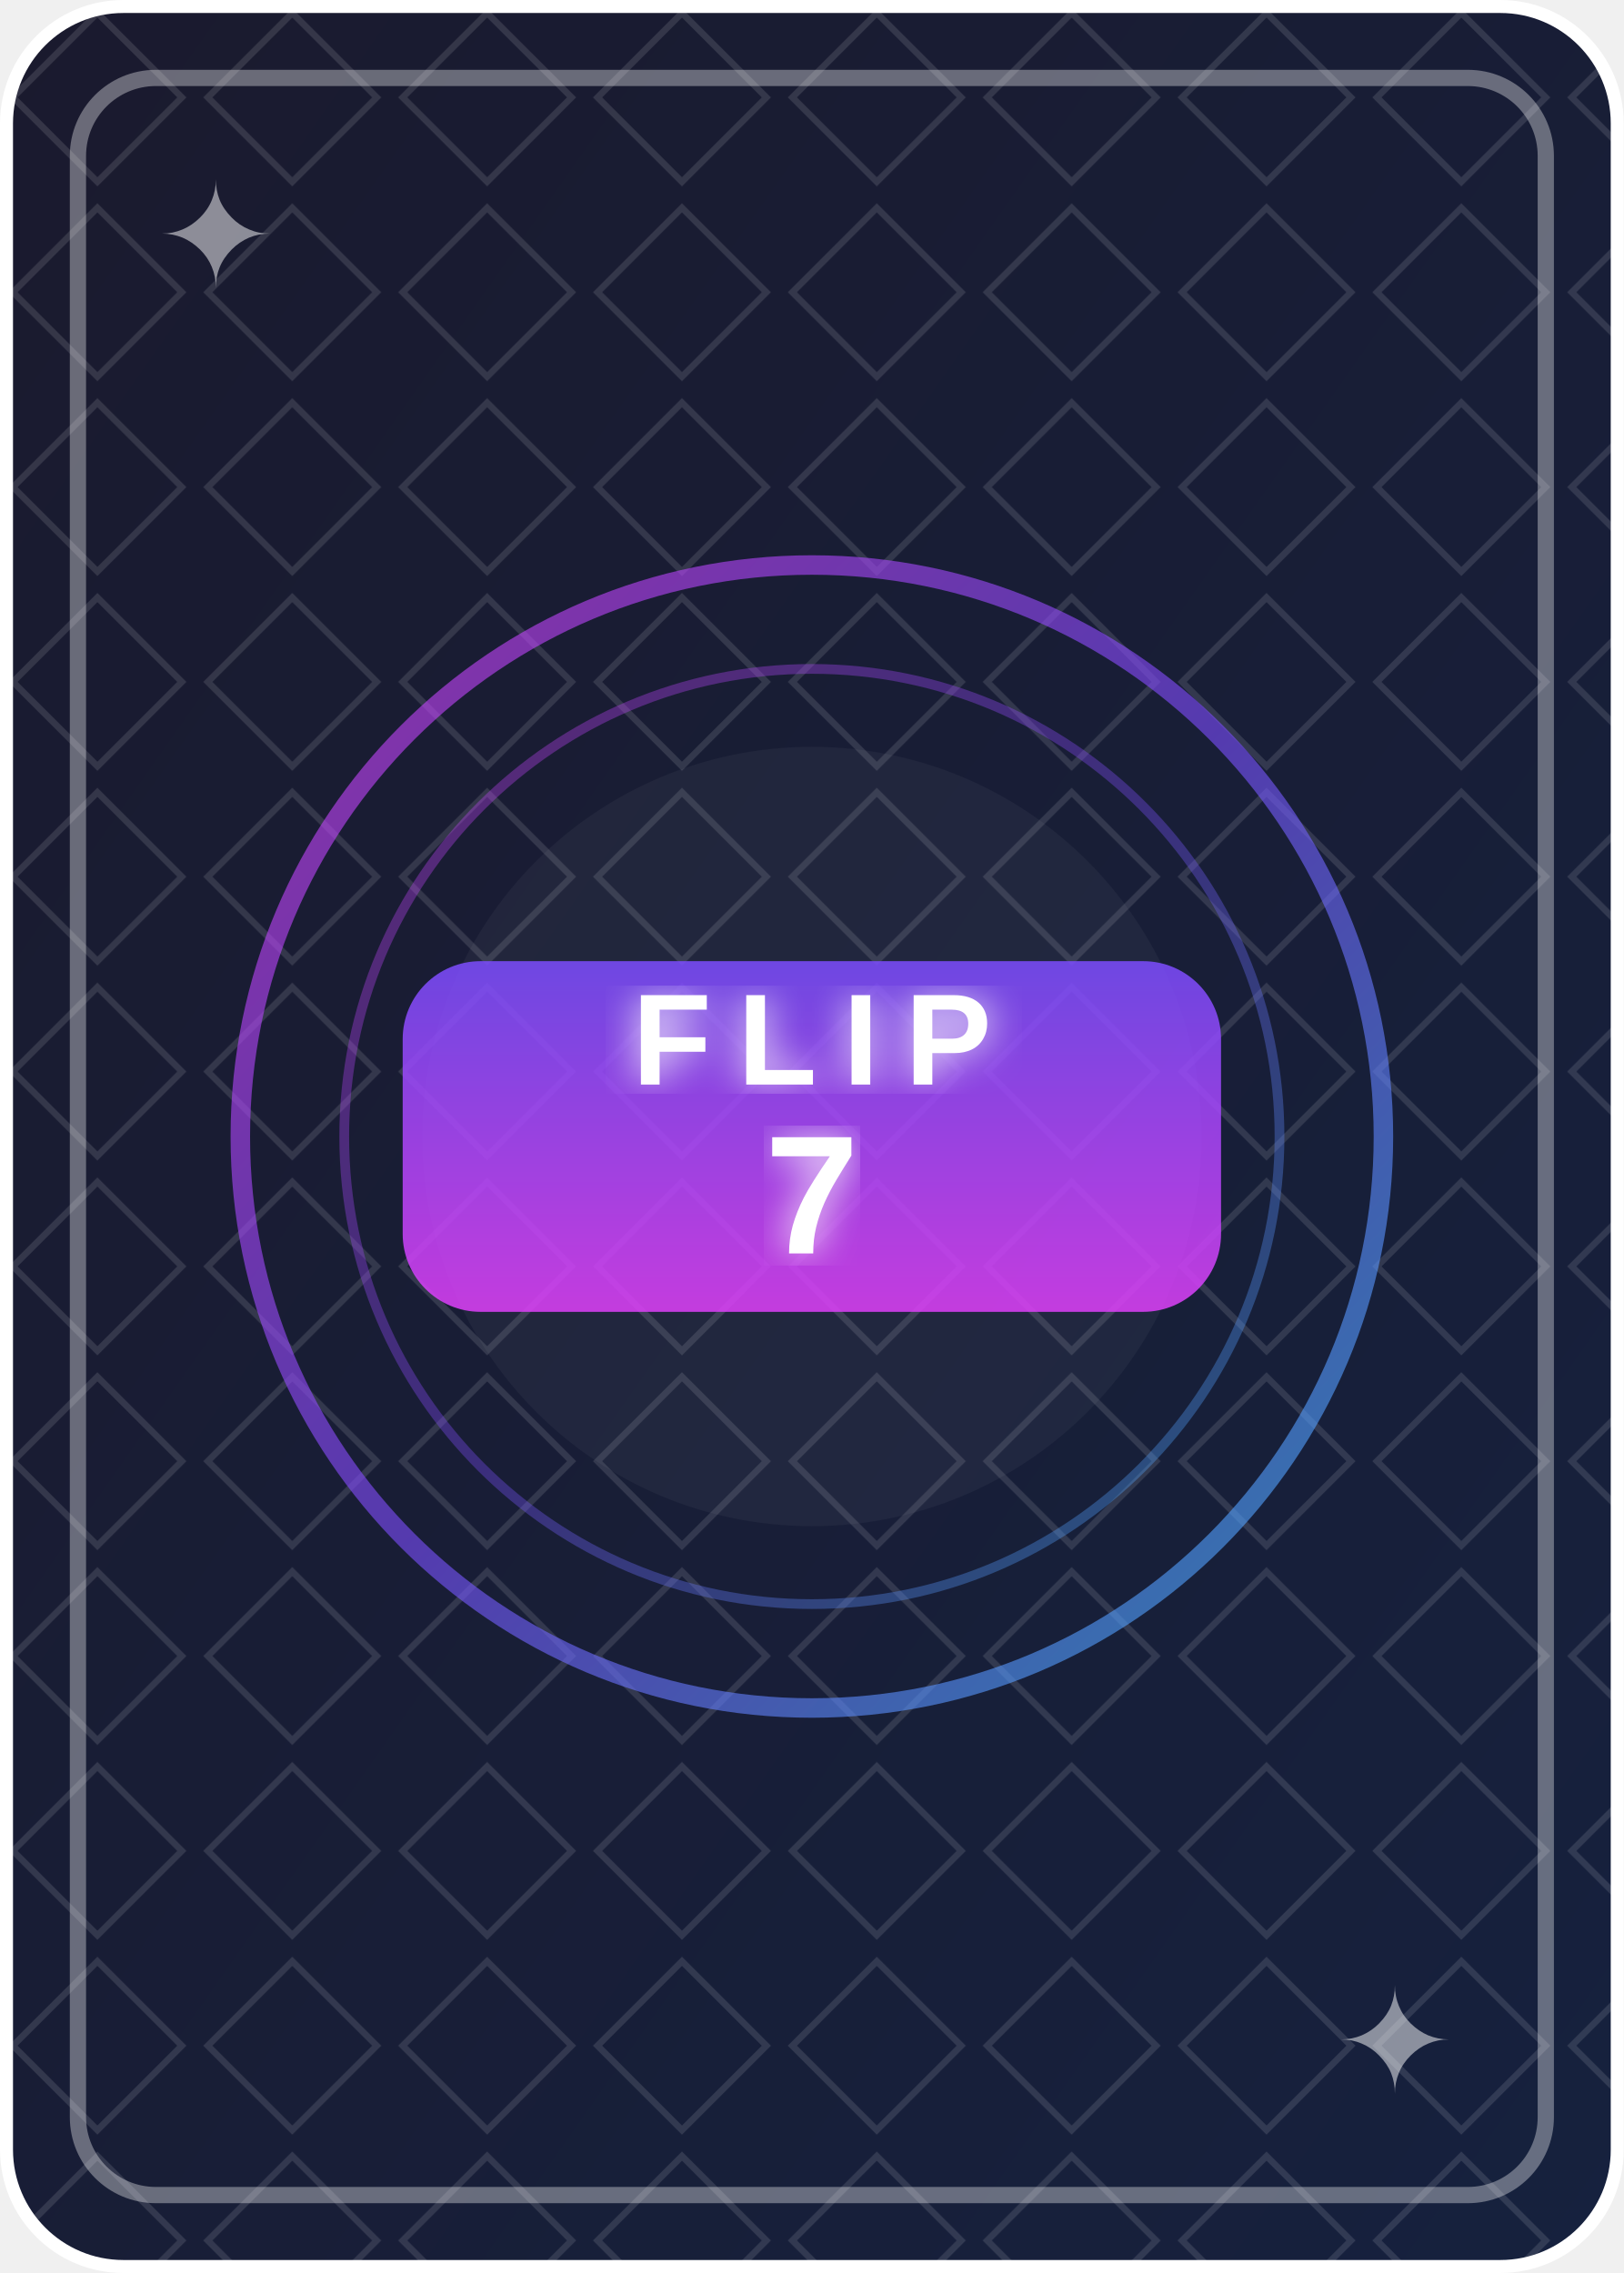
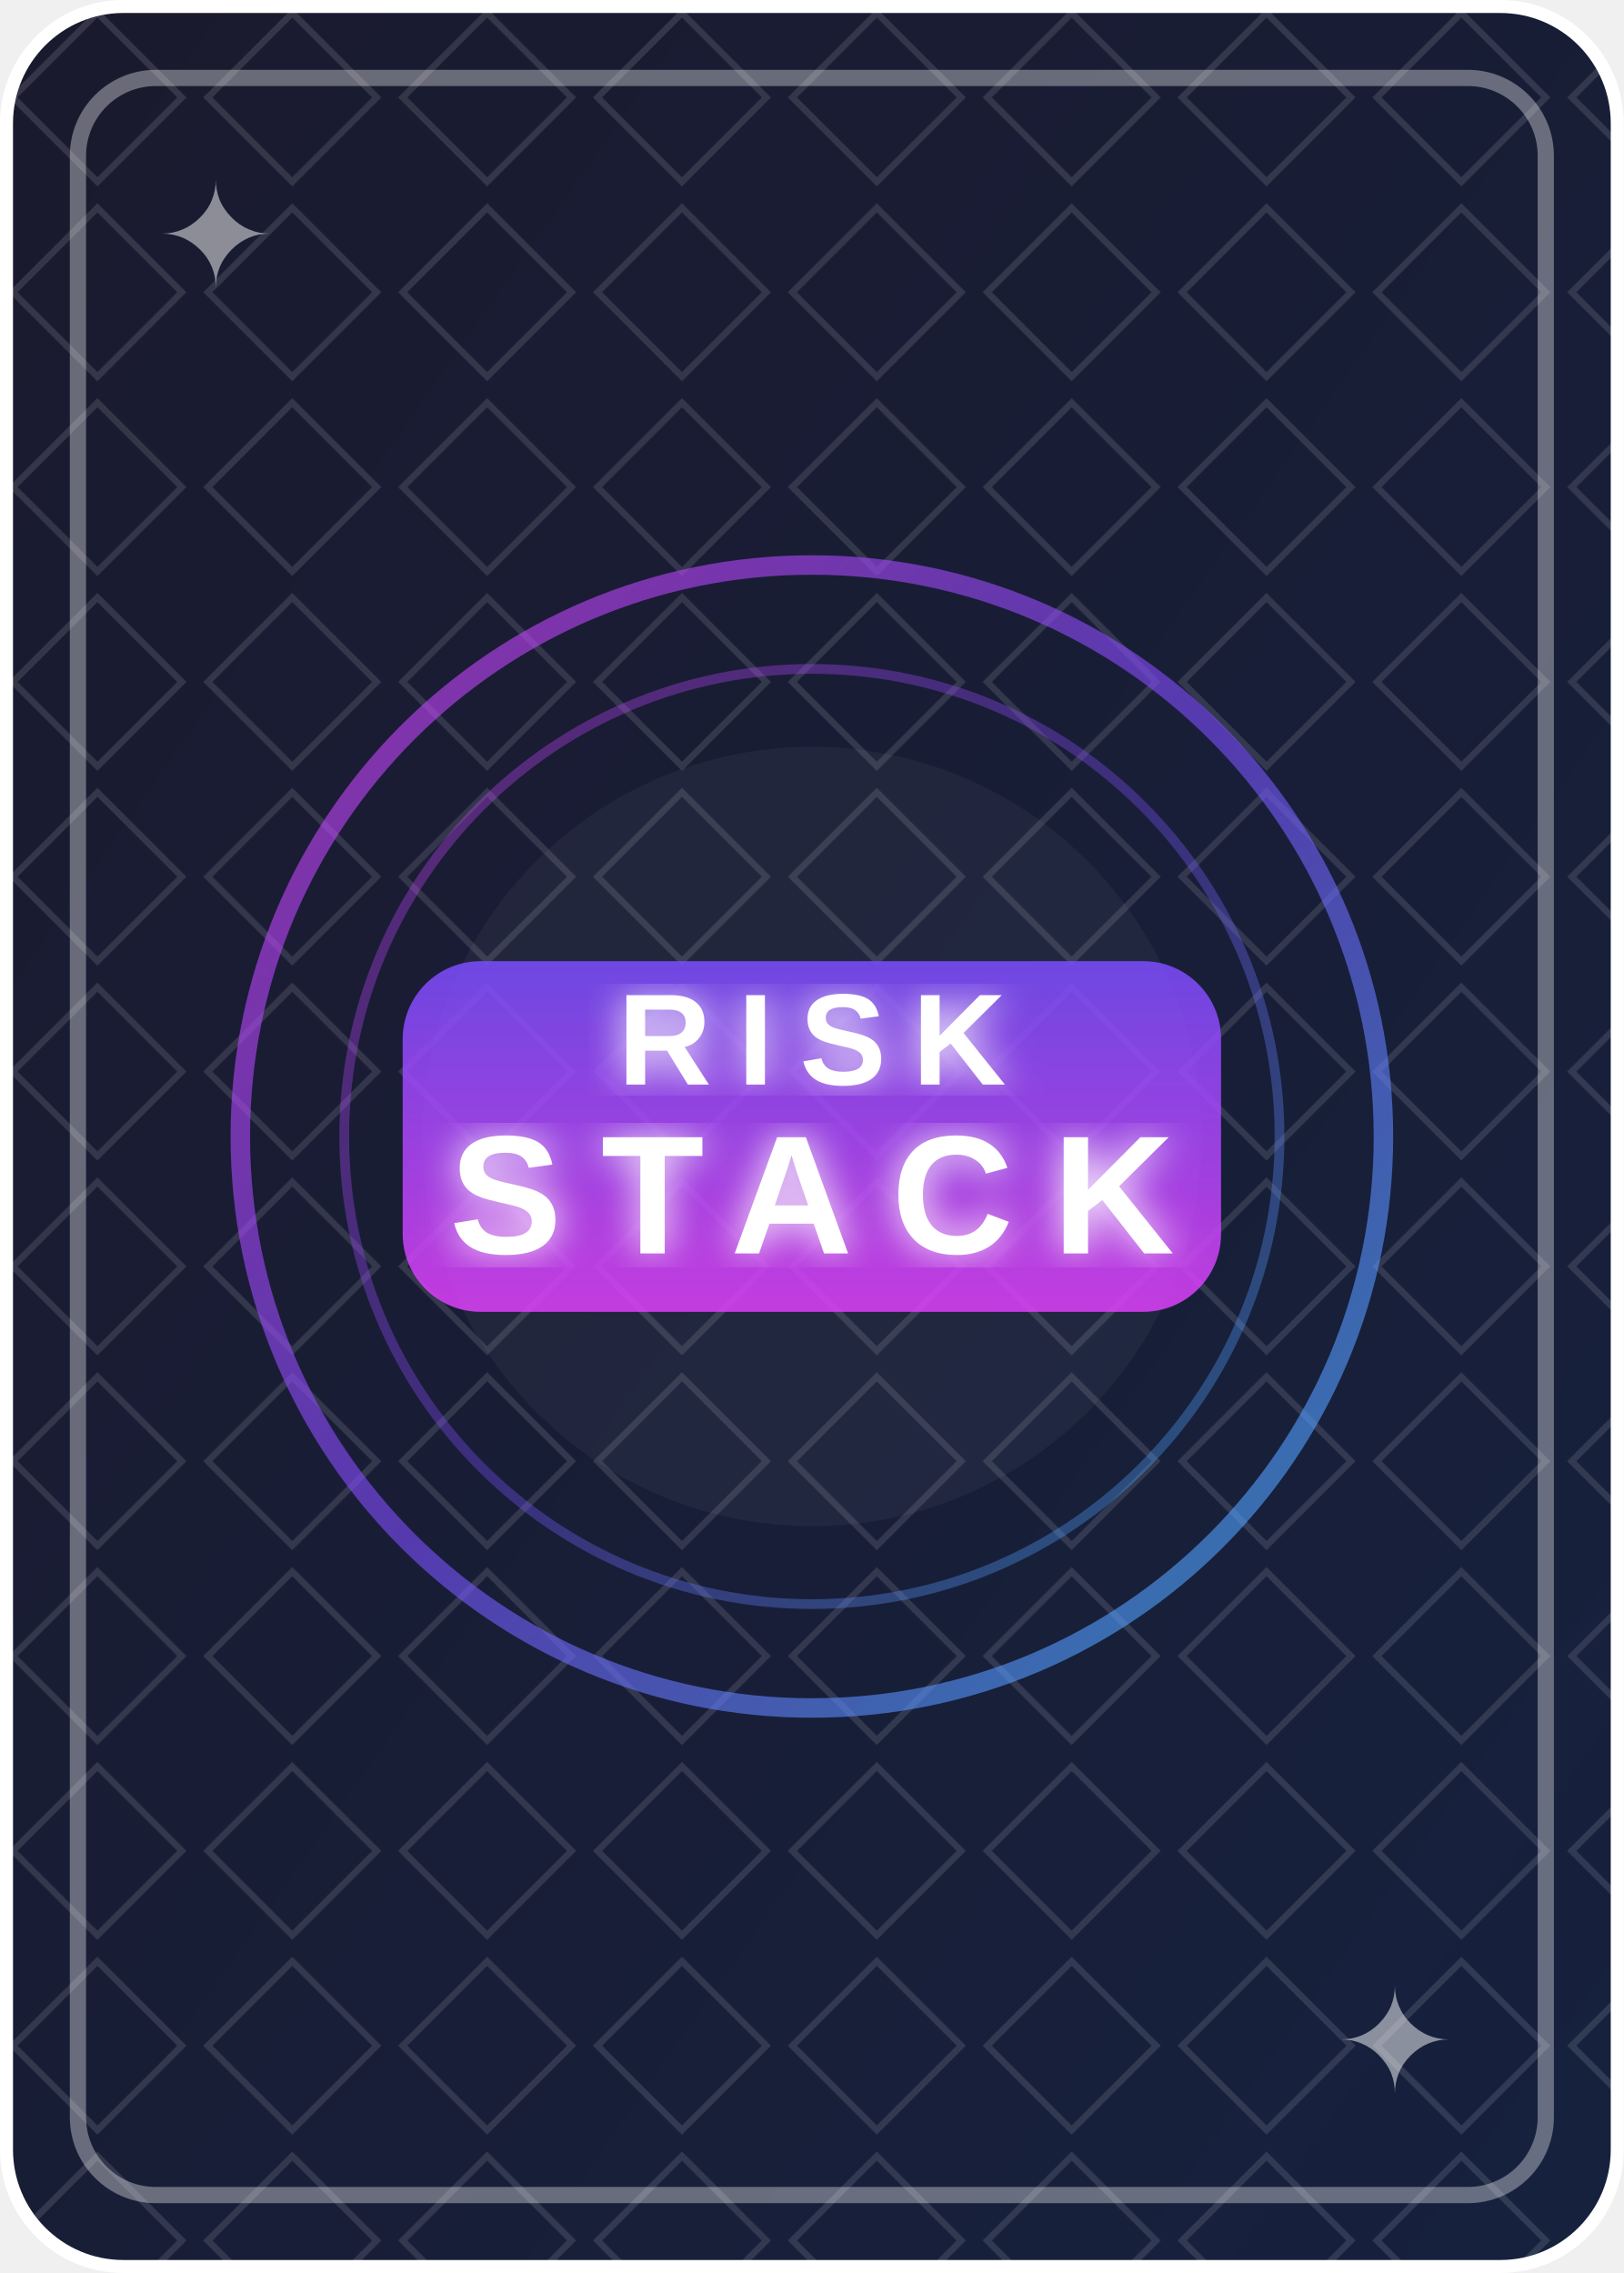
<svg xmlns="http://www.w3.org/2000/svg" width="250" height="350" viewBox="0 0 250 350">
  <defs>
    <linearGradient id="bg" x1="0" y1="0" x2="1" y2="1">
      <stop offset="0" stop-color="#1a1a2e" />
      <stop offset="1" stop-color="#16213e" />
    </linearGradient>
    <pattern id="diamonds" x="0" y="0" width="30" height="30" patternUnits="userSpaceOnUse">
      <polygon points="15,2 28,15 15,28 2,15" fill="none" stroke="#ffffff" stroke-width="1" stroke-opacity="0.12" />
    </pattern>
    <linearGradient id="shimmer" x1="0" y1="0" x2="1" y2="1">
      <stop offset="0" stop-color="#e040fb" />
      <stop offset="0.5" stop-color="#7c4dff" />
      <stop offset="1" stop-color="#40c4ff" />
    </linearGradient>
    <linearGradient id="labelBg" x1="0" y1="0" x2="0" y2="1">
      <stop offset="0" stop-color="#7c4dff" stop-opacity="0.85" />
      <stop offset="1" stop-color="#e040fb" stop-opacity="0.85" />
    </linearGradient>
    <filter id="glow">
      <feGaussianBlur stdDeviation="3" result="blur" />
      <feMerge>
        <feMergeNode in="blur" />
        <feMergeNode in="SourceGraphic" />
      </feMerge>
    </filter>
  </defs>
  <rect x="1" y="1" width="248" height="348" rx="18" fill="url(#bg)" />
  <rect x="1" y="1" width="248" height="348" rx="18" fill="url(#diamonds)" />
  <rect x="1" y="1" width="248" height="348" rx="18" fill="none" stroke="#ffffff" stroke-width="2" />
  <rect x="12" y="12" width="226" height="326" rx="12" fill="none" stroke="#ffffff" stroke-width="2.5" stroke-opacity="0.35" />
  <circle cx="125" cy="175" r="88" fill="none" stroke="url(#shimmer)" stroke-width="3" stroke-opacity="0.6" />
  <circle cx="125" cy="175" r="72" fill="none" stroke="url(#shimmer)" stroke-width="1.5" stroke-opacity="0.35" />
  <circle cx="125" cy="175" r="60" fill="#ffffff" fill-opacity="0.04" />
  <rect x="62" y="148" width="126" height="54" rx="12" fill="url(#labelBg)" />
-   <text x="125" y="167" font-family="Arial, sans-serif" font-size="20" font-weight="bold" fill="#ffffff" text-anchor="middle" letter-spacing="4" filter="url(#glow)">FLIP</text>
-   <text x="125" y="193" font-family="Arial, sans-serif" font-size="26" font-weight="bold" fill="#ffffff" text-anchor="middle" letter-spacing="6" filter="url(#glow)">7</text>
+   <text x="125" y="167" font-family="Arial, sans-serif" font-size="20" font-weight="bold" fill="#ffffff" text-anchor="middle" letter-spacing="4" filter="url(#glow)">RISK</text>
+   <text x="125" y="193" font-family="Arial, sans-serif" font-size="26" font-weight="bold" fill="#ffffff" text-anchor="middle" letter-spacing="6" filter="url(#glow)">STACK</text>
  <text x="24" y="44" font-family="Arial, sans-serif" font-size="22" fill="#ffffff" fill-opacity="0.5">✦</text>
  <text x="226" y="314" font-family="Arial, sans-serif" font-size="22" fill="#ffffff" fill-opacity="0.5" transform="rotate(180 225 310)">✦</text>
</svg>
